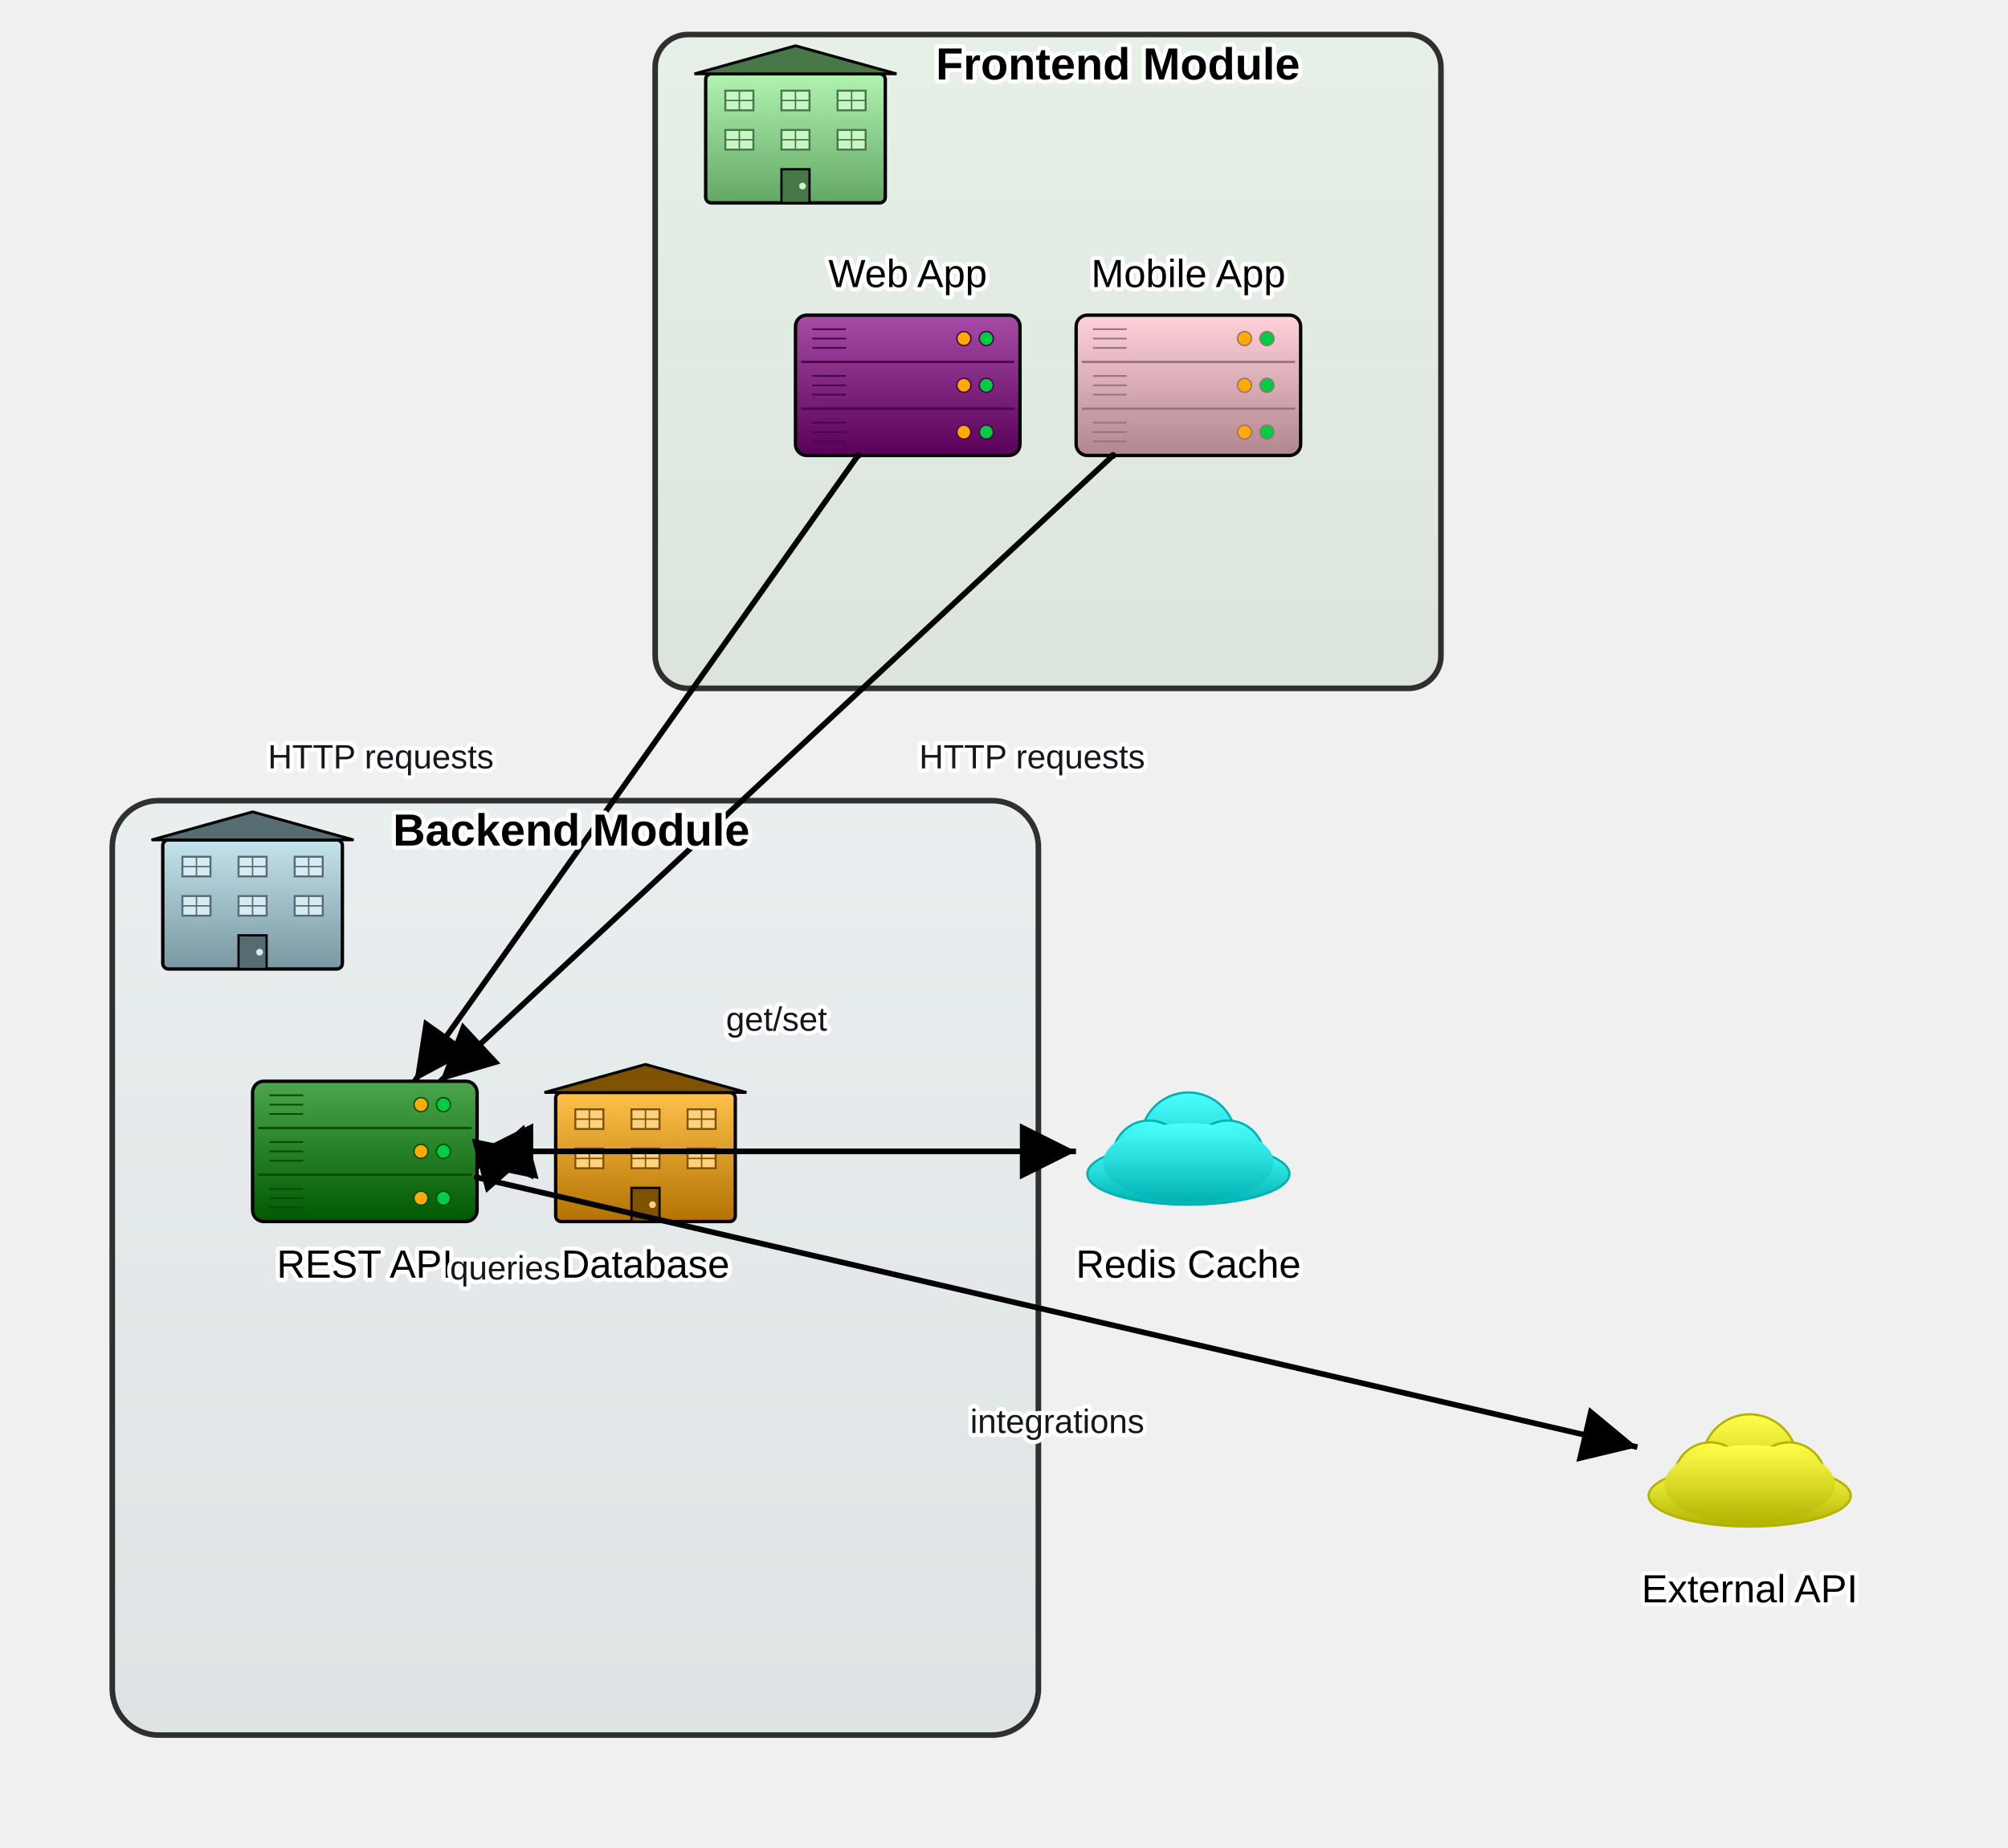
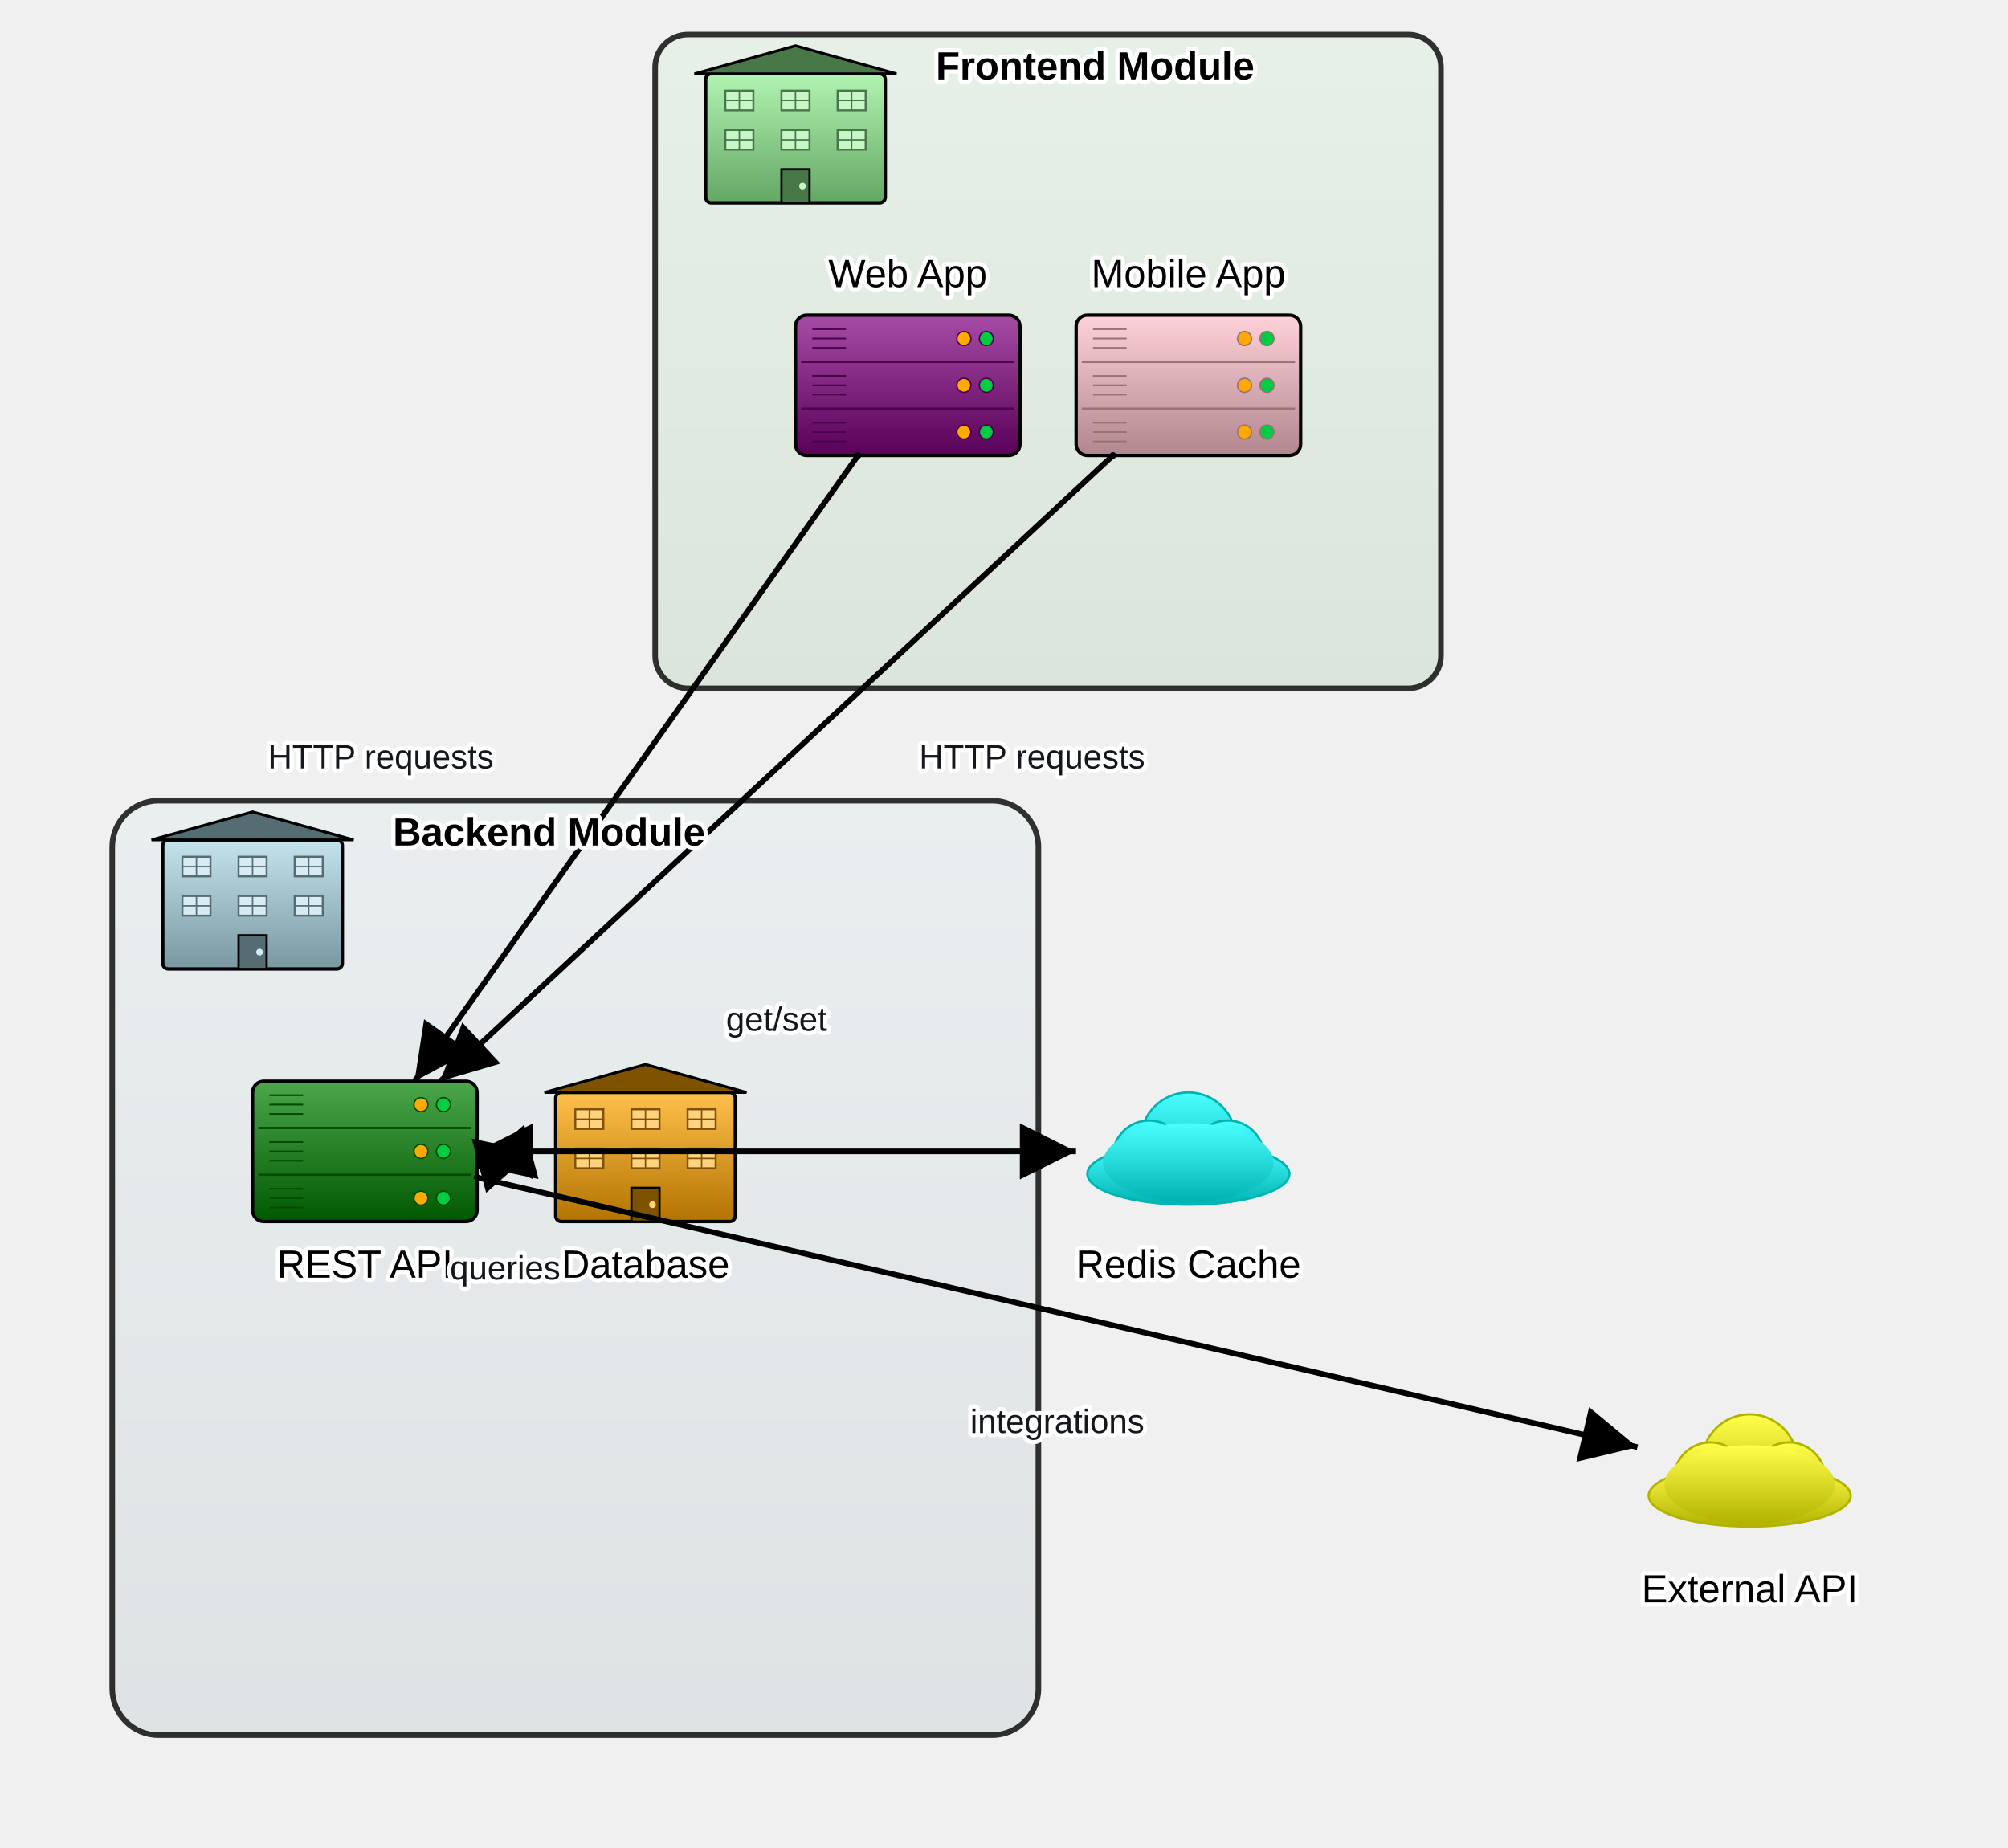
<svg xmlns="http://www.w3.org/2000/svg" baseProfile="full" height="658.3" version="1.1" viewBox="10,0,715.5,658.3" width="715.5">
  <defs>
    <filter height="140%" id="text-glow" width="140%" x="-20%" y="-20%">
      <feMerge>
        <feMergeNode in="SourceGraphic" />
      </feMerge>
    </filter>
    <marker id="arrow-end" markerHeight="10" markerWidth="10" orient="auto" refX="10" refY="5">
      <path d="M 0 0 L 10 5 L 0 10 z" fill="black" />
    </marker>
    <marker id="arrow-start" markerHeight="10" markerWidth="10" orient="auto" refX="0" refY="5">
      <path d="M 10 0 L 0 5 L 10 10 z" fill="black" />
    </marker>
    <marker id="circle-start" markerHeight="2.4" markerUnits="userSpaceOnUse" markerWidth="2.4" orient="auto" refX="1.2" refY="1.2">
      <circle cx="1.2" cy="1.2" fill="black" r="1.2" />
    </marker>
    <marker id="circle-end" markerHeight="2.4" markerUnits="userSpaceOnUse" markerWidth="2.4" orient="auto" refX="1.2" refY="1.2">
      <circle cx="1.2" cy="1.2" fill="black" r="1.2" />
    </marker>
    <linearGradient id="gradient-backend-module" x1="0%" x2="0%" y1="0%" y2="100%">
      <stop offset="0%" stop-color="#c5e3ed" />
      <stop offset="100%" stop-color="#7997a1" />
    </linearGradient>
    <linearGradient id="gradient-backend-module_icon" x1="0%" x2="0%" y1="0%" y2="100%">
      <stop offset="0%" stop-color="#c5e3ed" />
      <stop offset="100%" stop-color="#7997a1" />
    </linearGradient>
    <linearGradient id="gradient-frontend-module" x1="0%" x2="0%" y1="0%" y2="100%">
      <stop offset="0%" stop-color="#b1f3b1" />
      <stop offset="100%" stop-color="#64a664" />
    </linearGradient>
    <linearGradient id="gradient-frontend-module_icon" x1="0%" x2="0%" y1="0%" y2="100%">
      <stop offset="0%" stop-color="#b1f3b1" />
      <stop offset="100%" stop-color="#64a664" />
    </linearGradient>
    <linearGradient id="gradient-api" x1="0%" x2="0%" y1="0%" y2="100%">
      <stop offset="0%" stop-color="#4ca64c" />
      <stop offset="100%" stop-color="#005900" />
    </linearGradient>
    <linearGradient id="gradient-db" x1="0%" x2="0%" y1="0%" y2="100%">
      <stop offset="0%" stop-color="#ffc04c" />
      <stop offset="100%" stop-color="#b27300" />
    </linearGradient>
    <linearGradient id="gradient-cache" x1="0%" x2="0%" y1="0%" y2="100%">
      <stop offset="0%" stop-color="#4cffff" />
      <stop offset="100%" stop-color="#00b2b2" />
    </linearGradient>
    <linearGradient id="gradient-webapp" x1="0%" x2="0%" y1="0%" y2="100%">
      <stop offset="0%" stop-color="#a64ca6" />
      <stop offset="100%" stop-color="#590059" />
    </linearGradient>
    <linearGradient id="gradient-mobile" x1="0%" x2="0%" y1="0%" y2="100%">
      <stop offset="0%" stop-color="#ffd2da" />
      <stop offset="100%" stop-color="#b2868e" />
    </linearGradient>
    <linearGradient id="gradient-external-service" x1="0%" x2="0%" y1="0%" y2="100%">
      <stop offset="0%" stop-color="#ffff4c" />
      <stop offset="100%" stop-color="#b2b200" />
    </linearGradient>
  </defs>
  <rect fill="url(#gradient-backend-module)" fill-opacity="0.15" height="333.0" rx="16.5" ry="16.5" stroke="black" stroke-opacity="0.8" stroke-width="2" width="330.0" x="50.0" y="285.308" />
  <g id="backend-module_icon">
    <rect fill="url(#gradient-backend-module_icon)" height="46" rx="2" ry="2" stroke="black" stroke-width="1.2" width="64" x="68.0" y="299.308" />
    <polygon fill="#566c73" points="64.0,299.308 100.0,289.308 136.0,299.308" stroke="black" stroke-width="1.0" />
    <rect fill="#d6ebf2" height="7" stroke="#566c73" stroke-width="0.7" width="10" x="75.0" y="305.308" />
    <line stroke="#566c73" stroke-width="0.5" x1="80.0" x2="80.0" y1="305.308" y2="312.308" />
    <line stroke="#566c73" stroke-width="0.5" x1="75.0" x2="85.0" y1="308.808" y2="308.808" />
    <rect fill="#d6ebf2" height="7" stroke="#566c73" stroke-width="0.7" width="10" x="95.0" y="305.308" />
    <line stroke="#566c73" stroke-width="0.5" x1="100.0" x2="100.0" y1="305.308" y2="312.308" />
    <line stroke="#566c73" stroke-width="0.5" x1="95.0" x2="105.0" y1="308.808" y2="308.808" />
    <rect fill="#d6ebf2" height="7" stroke="#566c73" stroke-width="0.7" width="10" x="115.0" y="305.308" />
    <line stroke="#566c73" stroke-width="0.5" x1="120.0" x2="120.0" y1="305.308" y2="312.308" />
    <line stroke="#566c73" stroke-width="0.5" x1="115.0" x2="125.0" y1="308.808" y2="308.808" />
    <rect fill="#d6ebf2" height="7" stroke="#566c73" stroke-width="0.7" width="10" x="75.0" y="319.308" />
    <line stroke="#566c73" stroke-width="0.5" x1="80.0" x2="80.0" y1="319.308" y2="326.308" />
    <line stroke="#566c73" stroke-width="0.5" x1="75.0" x2="85.0" y1="322.808" y2="322.808" />
    <rect fill="#d6ebf2" height="7" stroke="#566c73" stroke-width="0.7" width="10" x="95.0" y="319.308" />
    <line stroke="#566c73" stroke-width="0.5" x1="100.0" x2="100.0" y1="319.308" y2="326.308" />
    <line stroke="#566c73" stroke-width="0.5" x1="95.0" x2="105.0" y1="322.808" y2="322.808" />
    <rect fill="#d6ebf2" height="7" stroke="#566c73" stroke-width="0.7" width="10" x="115.0" y="319.308" />
    <line stroke="#566c73" stroke-width="0.5" x1="120.0" x2="120.0" y1="319.308" y2="326.308" />
    <line stroke="#566c73" stroke-width="0.5" x1="115.0" x2="125.0" y1="322.808" y2="322.808" />
    <rect fill="#566c73" height="12" stroke="black" stroke-width="0.8" width="10" x="95.0" y="333.308" />
    <circle cx="102.5" cy="339.308" fill="#d6ebf2" r="1.2" />
  </g>
  <rect fill="url(#gradient-frontend-module)" fill-opacity="0.15" height="233.0" rx="11.65" ry="11.65" stroke="black" stroke-opacity="0.8" stroke-width="2" width="280.0" x="243.45" y="12.308" />
  <g id="frontend-module_icon">
    <rect fill="url(#gradient-frontend-module_icon)" height="46" rx="2" ry="2" stroke="black" stroke-width="1.2" width="64" x="261.45" y="26.308" />
    <polygon fill="#487748" points="257.45,26.308 293.45,16.308 329.45,26.308" stroke="black" stroke-width="1.0" />
    <rect fill="#c7f6c7" height="7" stroke="#487748" stroke-width="0.7" width="10" x="268.45" y="32.308" />
    <line stroke="#487748" stroke-width="0.5" x1="273.45" x2="273.45" y1="32.308" y2="39.308" />
    <line stroke="#487748" stroke-width="0.5" x1="268.45" x2="278.45" y1="35.808" y2="35.808" />
    <rect fill="#c7f6c7" height="7" stroke="#487748" stroke-width="0.7" width="10" x="288.45" y="32.308" />
    <line stroke="#487748" stroke-width="0.5" x1="293.45" x2="293.45" y1="32.308" y2="39.308" />
    <line stroke="#487748" stroke-width="0.5" x1="288.45" x2="298.45" y1="35.808" y2="35.808" />
    <rect fill="#c7f6c7" height="7" stroke="#487748" stroke-width="0.7" width="10" x="308.45" y="32.308" />
    <line stroke="#487748" stroke-width="0.5" x1="313.45" x2="313.45" y1="32.308" y2="39.308" />
    <line stroke="#487748" stroke-width="0.5" x1="308.45" x2="318.45" y1="35.808" y2="35.808" />
    <rect fill="#c7f6c7" height="7" stroke="#487748" stroke-width="0.7" width="10" x="268.45" y="46.308" />
    <line stroke="#487748" stroke-width="0.5" x1="273.45" x2="273.45" y1="46.308" y2="53.308" />
    <line stroke="#487748" stroke-width="0.5" x1="268.45" x2="278.45" y1="49.808" y2="49.808" />
    <rect fill="#c7f6c7" height="7" stroke="#487748" stroke-width="0.7" width="10" x="288.45" y="46.308" />
    <line stroke="#487748" stroke-width="0.5" x1="293.45" x2="293.45" y1="46.308" y2="53.308" />
    <line stroke="#487748" stroke-width="0.5" x1="288.45" x2="298.45" y1="49.808" y2="49.808" />
    <rect fill="#c7f6c7" height="7" stroke="#487748" stroke-width="0.7" width="10" x="308.45" y="46.308" />
    <line stroke="#487748" stroke-width="0.5" x1="313.45" x2="313.45" y1="46.308" y2="53.308" />
    <line stroke="#487748" stroke-width="0.5" x1="308.45" x2="318.45" y1="49.808" y2="49.808" />
    <rect fill="#487748" height="12" stroke="black" stroke-width="0.8" width="10" x="288.45" y="60.308" />
    <circle cx="295.95" cy="66.308" fill="#c7f6c7" r="1.2" />
  </g>
  <g id="api">
    <rect fill="url(#gradient-api)" height="50" rx="4" ry="4" stroke="black" stroke-width="1.2" width="80" x="100.0" y="385.308" />
    <line stroke="#004c00" stroke-width="0.8" x1="102.0" x2="178.0" y1="401.974" y2="401.974" />
    <line stroke="#004c00" stroke-width="0.8" x1="102.0" x2="178.0" y1="418.641" y2="418.641" />
    <circle cx="168.0" cy="393.641" fill="#00cc44" r="2.5" stroke="#004c00" stroke-width="0.5" />
    <circle cx="160.0" cy="393.641" fill="#ffaa00" r="2.5" stroke="#004c00" stroke-width="0.5" />
    <circle cx="168.0" cy="410.308" fill="#00cc44" r="2.5" stroke="#004c00" stroke-width="0.5" />
    <circle cx="160.0" cy="410.308" fill="#ffaa00" r="2.5" stroke="#004c00" stroke-width="0.5" />
    <circle cx="168.0" cy="426.974" fill="#00cc44" r="2.5" stroke="#004c00" stroke-width="0.5" />
    <circle cx="160.0" cy="426.974" fill="#ffaa00" r="2.5" stroke="#004c00" stroke-width="0.5" />
    <line stroke="#004c00" stroke-width="0.6" x1="106.0" x2="118.0" y1="390.308" y2="390.308" />
    <line stroke="#004c00" stroke-width="0.6" x1="106.0" x2="118.0" y1="393.641" y2="393.641" />
    <line stroke="#004c00" stroke-width="0.6" x1="106.0" x2="118.0" y1="396.974" y2="396.974" />
    <line stroke="#004c00" stroke-width="0.6" x1="106.0" x2="118.0" y1="406.974" y2="406.974" />
    <line stroke="#004c00" stroke-width="0.6" x1="106.0" x2="118.0" y1="410.308" y2="410.308" />
    <line stroke="#004c00" stroke-width="0.6" x1="106.0" x2="118.0" y1="413.641" y2="413.641" />
    <line stroke="#004c00" stroke-width="0.6" x1="106.0" x2="118.0" y1="423.641" y2="423.641" />
    <line stroke="#004c00" stroke-width="0.6" x1="106.0" x2="118.0" y1="426.974" y2="426.974" />
    <line stroke="#004c00" stroke-width="0.6" x1="106.0" x2="118.0" y1="430.308" y2="430.308" />
  </g>
  <g id="db">
    <rect fill="url(#gradient-db)" height="46" rx="2" ry="2" stroke="black" stroke-width="1.2" width="64" x="208.0" y="389.308" />
    <polygon fill="#7f5200" points="204.0,389.308 240.0,379.308 276.0,389.308" stroke="black" stroke-width="1.0" />
    <rect fill="#ffd27f" height="7" stroke="#7f5200" stroke-width="0.7" width="10" x="215.0" y="395.308" />
    <line stroke="#7f5200" stroke-width="0.5" x1="220.0" x2="220.0" y1="395.308" y2="402.308" />
    <line stroke="#7f5200" stroke-width="0.5" x1="215.0" x2="225.0" y1="398.808" y2="398.808" />
    <rect fill="#ffd27f" height="7" stroke="#7f5200" stroke-width="0.7" width="10" x="235.0" y="395.308" />
    <line stroke="#7f5200" stroke-width="0.5" x1="240.0" x2="240.0" y1="395.308" y2="402.308" />
    <line stroke="#7f5200" stroke-width="0.5" x1="235.0" x2="245.0" y1="398.808" y2="398.808" />
    <rect fill="#ffd27f" height="7" stroke="#7f5200" stroke-width="0.7" width="10" x="255.0" y="395.308" />
    <line stroke="#7f5200" stroke-width="0.5" x1="260.0" x2="260.0" y1="395.308" y2="402.308" />
    <line stroke="#7f5200" stroke-width="0.5" x1="255.0" x2="265.0" y1="398.808" y2="398.808" />
    <rect fill="#ffd27f" height="7" stroke="#7f5200" stroke-width="0.7" width="10" x="215.0" y="409.308" />
    <line stroke="#7f5200" stroke-width="0.5" x1="220.0" x2="220.0" y1="409.308" y2="416.308" />
    <line stroke="#7f5200" stroke-width="0.5" x1="215.0" x2="225.0" y1="412.808" y2="412.808" />
    <rect fill="#ffd27f" height="7" stroke="#7f5200" stroke-width="0.7" width="10" x="235.0" y="409.308" />
    <line stroke="#7f5200" stroke-width="0.5" x1="240.0" x2="240.0" y1="409.308" y2="416.308" />
    <line stroke="#7f5200" stroke-width="0.5" x1="235.0" x2="245.0" y1="412.808" y2="412.808" />
    <rect fill="#ffd27f" height="7" stroke="#7f5200" stroke-width="0.7" width="10" x="255.0" y="409.308" />
    <line stroke="#7f5200" stroke-width="0.5" x1="260.0" x2="260.0" y1="409.308" y2="416.308" />
    <line stroke="#7f5200" stroke-width="0.5" x1="255.0" x2="265.0" y1="412.808" y2="412.808" />
    <rect fill="#7f5200" height="12" stroke="black" stroke-width="0.8" width="10" x="235.0" y="423.308" />
    <circle cx="242.5" cy="429.308" fill="#ffd27f" r="1.2" />
  </g>
  <g id="cache">
    <ellipse cx="433.45" cy="418.308" fill="url(#gradient-cache)" rx="36.0" ry="11.0" stroke="#00b2b2" stroke-width="0.8" />
    <circle cx="433.45" cy="406.308" fill="url(#gradient-cache)" r="17.0" stroke="#00b2b2" stroke-width="0.8" />
    <circle cx="419.45" cy="412.308" fill="url(#gradient-cache)" r="13.0" stroke="#00b2b2" stroke-width="0.8" />
    <circle cx="447.45" cy="412.308" fill="url(#gradient-cache)" r="13.0" stroke="#00b2b2" stroke-width="0.8" />
    <ellipse cx="433.45" cy="414.308" fill="url(#gradient-cache)" rx="30.4" ry="14" stroke="none" />
  </g>
  <g id="webapp">
    <rect fill="url(#gradient-webapp)" height="50" rx="4" ry="4" stroke="black" stroke-width="1.2" width="80" x="293.45" y="112.308" />
    <line stroke="#4c004c" stroke-width="0.8" x1="295.45" x2="371.45" y1="128.974" y2="128.974" />
    <line stroke="#4c004c" stroke-width="0.8" x1="295.45" x2="371.45" y1="145.641" y2="145.641" />
    <circle cx="361.45" cy="120.641" fill="#00cc44" r="2.5" stroke="#4c004c" stroke-width="0.5" />
    <circle cx="353.45" cy="120.641" fill="#ffaa00" r="2.5" stroke="#4c004c" stroke-width="0.5" />
    <circle cx="361.45" cy="137.308" fill="#00cc44" r="2.5" stroke="#4c004c" stroke-width="0.5" />
    <circle cx="353.45" cy="137.308" fill="#ffaa00" r="2.5" stroke="#4c004c" stroke-width="0.5" />
    <circle cx="361.45" cy="153.974" fill="#00cc44" r="2.5" stroke="#4c004c" stroke-width="0.5" />
    <circle cx="353.45" cy="153.974" fill="#ffaa00" r="2.5" stroke="#4c004c" stroke-width="0.5" />
    <line stroke="#4c004c" stroke-width="0.6" x1="299.45" x2="311.45" y1="117.308" y2="117.308" />
    <line stroke="#4c004c" stroke-width="0.6" x1="299.45" x2="311.45" y1="120.641" y2="120.641" />
    <line stroke="#4c004c" stroke-width="0.6" x1="299.45" x2="311.45" y1="123.974" y2="123.974" />
    <line stroke="#4c004c" stroke-width="0.6" x1="299.45" x2="311.45" y1="133.974" y2="133.974" />
    <line stroke="#4c004c" stroke-width="0.6" x1="299.45" x2="311.45" y1="137.308" y2="137.308" />
    <line stroke="#4c004c" stroke-width="0.6" x1="299.45" x2="311.45" y1="140.641" y2="140.641" />
    <line stroke="#4c004c" stroke-width="0.6" x1="299.45" x2="311.45" y1="150.641" y2="150.641" />
    <line stroke="#4c004c" stroke-width="0.6" x1="299.45" x2="311.45" y1="153.974" y2="153.974" />
    <line stroke="#4c004c" stroke-width="0.6" x1="299.45" x2="311.45" y1="157.308" y2="157.308" />
  </g>
  <g id="mobile">
    <rect fill="url(#gradient-mobile)" height="50" rx="4" ry="4" stroke="black" stroke-width="1.2" width="80" x="393.45" y="112.308" />
    <line stroke="#997379" stroke-width="0.8" x1="395.45" x2="471.45" y1="128.974" y2="128.974" />
    <line stroke="#997379" stroke-width="0.8" x1="395.45" x2="471.45" y1="145.641" y2="145.641" />
    <circle cx="461.45" cy="120.641" fill="#00cc44" r="2.5" stroke="#997379" stroke-width="0.5" />
    <circle cx="453.45" cy="120.641" fill="#ffaa00" r="2.5" stroke="#997379" stroke-width="0.5" />
    <circle cx="461.45" cy="137.308" fill="#00cc44" r="2.5" stroke="#997379" stroke-width="0.5" />
    <circle cx="453.45" cy="137.308" fill="#ffaa00" r="2.5" stroke="#997379" stroke-width="0.5" />
    <circle cx="461.45" cy="153.974" fill="#00cc44" r="2.5" stroke="#997379" stroke-width="0.5" />
    <circle cx="453.45" cy="153.974" fill="#ffaa00" r="2.5" stroke="#997379" stroke-width="0.5" />
    <line stroke="#997379" stroke-width="0.6" x1="399.45" x2="411.45" y1="117.308" y2="117.308" />
    <line stroke="#997379" stroke-width="0.6" x1="399.45" x2="411.45" y1="120.641" y2="120.641" />
    <line stroke="#997379" stroke-width="0.6" x1="399.45" x2="411.45" y1="123.974" y2="123.974" />
    <line stroke="#997379" stroke-width="0.6" x1="399.45" x2="411.45" y1="133.974" y2="133.974" />
    <line stroke="#997379" stroke-width="0.6" x1="399.45" x2="411.45" y1="137.308" y2="137.308" />
    <line stroke="#997379" stroke-width="0.6" x1="399.45" x2="411.45" y1="140.641" y2="140.641" />
    <line stroke="#997379" stroke-width="0.6" x1="399.45" x2="411.45" y1="150.641" y2="150.641" />
    <line stroke="#997379" stroke-width="0.6" x1="399.45" x2="411.45" y1="153.974" y2="153.974" />
    <line stroke="#997379" stroke-width="0.6" x1="399.45" x2="411.45" y1="157.308" y2="157.308" />
  </g>
  <g id="external-service">
    <ellipse cx="633.45" cy="533.0" fill="url(#gradient-external-service)" rx="36.0" ry="11.0" stroke="#b2b200" stroke-width="0.8" />
    <circle cx="633.45" cy="521.0" fill="url(#gradient-external-service)" r="17.0" stroke="#b2b200" stroke-width="0.8" />
    <circle cx="619.45" cy="527.0" fill="url(#gradient-external-service)" r="13.0" stroke="#b2b200" stroke-width="0.8" />
    <circle cx="647.45" cy="527.0" fill="url(#gradient-external-service)" r="13.0" stroke="#b2b200" stroke-width="0.8" />
    <ellipse cx="633.45" cy="529.0" fill="url(#gradient-external-service)" rx="30.4" ry="14" stroke="none" />
  </g>
  <line marker-end="url(#arrow-end)" marker-start="url(#arrow-start)" stroke="black" stroke-width="2" x1="180.0" x2="200.0" y1="415.6" y2="410.3" />
  <line marker-end="url(#arrow-end)" marker-start="url(#arrow-start)" stroke="black" stroke-width="2" x1="180.0" x2="393.4" y1="410.3" y2="410.3" />
  <polyline fill="none" marker-end="url(#arrow-end)" marker-start="url(#circle-start)" points="315.735,162.308 157.715,385.308" stroke="black" stroke-width="2" />
  <polyline fill="none" marker-end="url(#arrow-end)" marker-start="url(#circle-start)" points="406.577,162.308 166.873,385.308" stroke="black" stroke-width="2" />
  <polyline fill="none" marker-end="url(#arrow-end)" marker-start="url(#circle-start)" points="180.0,419.605 593.45,515.703" stroke="black" stroke-width="2" />
  <text fill="#ffffff" font-family="Arial, sans-serif" font-size="14px" text-anchor="middle" x="140.0" y="455.308" class="ag-text-halo" stroke="#ffffff" stroke-width="3" stroke-linejoin="round" stroke-linecap="round">REST API</text>
  <text fill="black" font-family="Arial, sans-serif" font-size="14px" text-anchor="middle" x="140.0" y="455.308">REST API</text>
  <text fill="#ffffff" font-family="Arial, sans-serif" font-size="14px" text-anchor="middle" x="240.0" y="455.308" class="ag-text-halo" stroke="#ffffff" stroke-width="3" stroke-linejoin="round" stroke-linecap="round">Database</text>
  <text fill="black" font-family="Arial, sans-serif" font-size="14px" text-anchor="middle" x="240.0" y="455.308">Database</text>
  <text fill="#ffffff" font-family="Arial, sans-serif" font-size="14px" text-anchor="middle" x="433.45" y="455.308" class="ag-text-halo" stroke="#ffffff" stroke-width="3" stroke-linejoin="round" stroke-linecap="round">Redis Cache</text>
  <text fill="black" font-family="Arial, sans-serif" font-size="14px" text-anchor="middle" x="433.45" y="455.308">Redis Cache</text>
  <text fill="#ffffff" font-family="Arial, sans-serif" font-size="14px" text-anchor="middle" x="333.45" y="102.308" class="ag-text-halo" stroke="#ffffff" stroke-width="3" stroke-linejoin="round" stroke-linecap="round">Web App</text>
  <text fill="black" font-family="Arial, sans-serif" font-size="14px" text-anchor="middle" x="333.45" y="102.308">Web App</text>
  <text fill="#ffffff" font-family="Arial, sans-serif" font-size="14px" text-anchor="middle" x="433.45" y="102.308" class="ag-text-halo" stroke="#ffffff" stroke-width="3" stroke-linejoin="round" stroke-linecap="round">Mobile App</text>
  <text fill="black" font-family="Arial, sans-serif" font-size="14px" text-anchor="middle" x="433.45" y="102.308">Mobile App</text>
  <text fill="#ffffff" filter="url(#text-glow)" font-family="Arial, sans-serif" font-size="14px" text-anchor="middle" x="633.45" y="571.0" class="ag-text-halo" stroke="#ffffff" stroke-width="3" stroke-linejoin="round" stroke-linecap="round">External API</text>
  <text fill="black" filter="url(#text-glow)" font-family="Arial, sans-serif" font-size="14px" text-anchor="middle" x="633.45" y="571.0">External API</text>
  <text fill="#ffffff" font-family="Arial, sans-serif" font-size="12px" text-anchor="middle" x="190.0" y="455.95" class="ag-text-halo" stroke="#ffffff" stroke-width="3" stroke-linejoin="round" stroke-linecap="round">queries</text>
  <text fill="#14181d" font-family="Arial, sans-serif" font-size="12px" text-anchor="middle" x="190.0" y="455.95">queries</text>
  <text fill="#ffffff" font-family="Arial, sans-serif" font-size="12px" text-anchor="middle" x="286.7" y="367.3" class="ag-text-halo" stroke="#ffffff" stroke-width="3" stroke-linejoin="round" stroke-linecap="round">get/set</text>
  <text fill="#14181d" font-family="Arial, sans-serif" font-size="12px" text-anchor="middle" x="286.7" y="367.3">get/set</text>
  <text fill="#ffffff" font-family="Arial, sans-serif" font-size="12px" text-anchor="end" x="185.925" y="273.808" class="ag-text-halo" stroke="#ffffff" stroke-width="3" stroke-linejoin="round" stroke-linecap="round">HTTP requests</text>
  <text fill="#14181d" font-family="Arial, sans-serif" font-size="12px" text-anchor="end" x="185.925" y="273.808">HTTP requests</text>
  <text fill="#ffffff" font-family="Arial, sans-serif" font-size="12px" text-anchor="start" x="337.525" y="273.808" class="ag-text-halo" stroke="#ffffff" stroke-width="3" stroke-linejoin="round" stroke-linecap="round">HTTP requests</text>
  <text fill="#14181d" font-family="Arial, sans-serif" font-size="12px" text-anchor="start" x="337.525" y="273.808">HTTP requests</text>
  <text fill="#ffffff" font-family="Arial, sans-serif" font-size="12px" text-anchor="middle" x="386.725" y="510.654" class="ag-text-halo" stroke="#ffffff" stroke-width="3" stroke-linejoin="round" stroke-linecap="round">integrations</text>
  <text fill="#14181d" font-family="Arial, sans-serif" font-size="12px" text-anchor="middle" x="386.725" y="510.654">integrations</text>
-   <text fill="#ffffff" filter="url(#text-glow)" font-family="Arial, sans-serif" font-size="16px" font-weight="bold" text-anchor="start" x="150.0" y="301.308" class="ag-text-halo" stroke="#ffffff" stroke-width="3" stroke-linejoin="round" stroke-linecap="round">Backend Module</text>
-   <text fill="black" filter="url(#text-glow)" font-family="Arial, sans-serif" font-size="16px" font-weight="bold" text-anchor="start" x="150.0" y="301.308">Backend Module</text>
-   <text fill="#ffffff" filter="url(#text-glow)" font-family="Arial, sans-serif" font-size="16px" font-weight="bold" text-anchor="start" x="343.45" y="28.308" class="ag-text-halo" stroke="#ffffff" stroke-width="3" stroke-linejoin="round" stroke-linecap="round">Frontend Module</text>
-   <text fill="black" filter="url(#text-glow)" font-family="Arial, sans-serif" font-size="16px" font-weight="bold" text-anchor="start" x="343.45" y="28.308">Frontend Module</text>
+   <text fill="#ffffff" filter="url(#text-glow)" font-family="Arial, sans-serif" font-size="14px" font-weight="bold" text-anchor="start" x="150.0" y="301.308" class="ag-text-halo" stroke="#ffffff" stroke-width="3" stroke-linejoin="round" stroke-linecap="round">Backend Module</text>
+   <text fill="black" filter="url(#text-glow)" font-family="Arial, sans-serif" font-size="14px" font-weight="bold" text-anchor="start" x="150.0" y="301.308">Backend Module</text>
+   <text fill="#ffffff" filter="url(#text-glow)" font-family="Arial, sans-serif" font-size="14px" font-weight="bold" text-anchor="start" x="343.45" y="28.308" class="ag-text-halo" stroke="#ffffff" stroke-width="3" stroke-linejoin="round" stroke-linecap="round">Frontend Module</text>
+   <text fill="black" filter="url(#text-glow)" font-family="Arial, sans-serif" font-size="14px" font-weight="bold" text-anchor="start" x="343.45" y="28.308">Frontend Module</text>
</svg>
